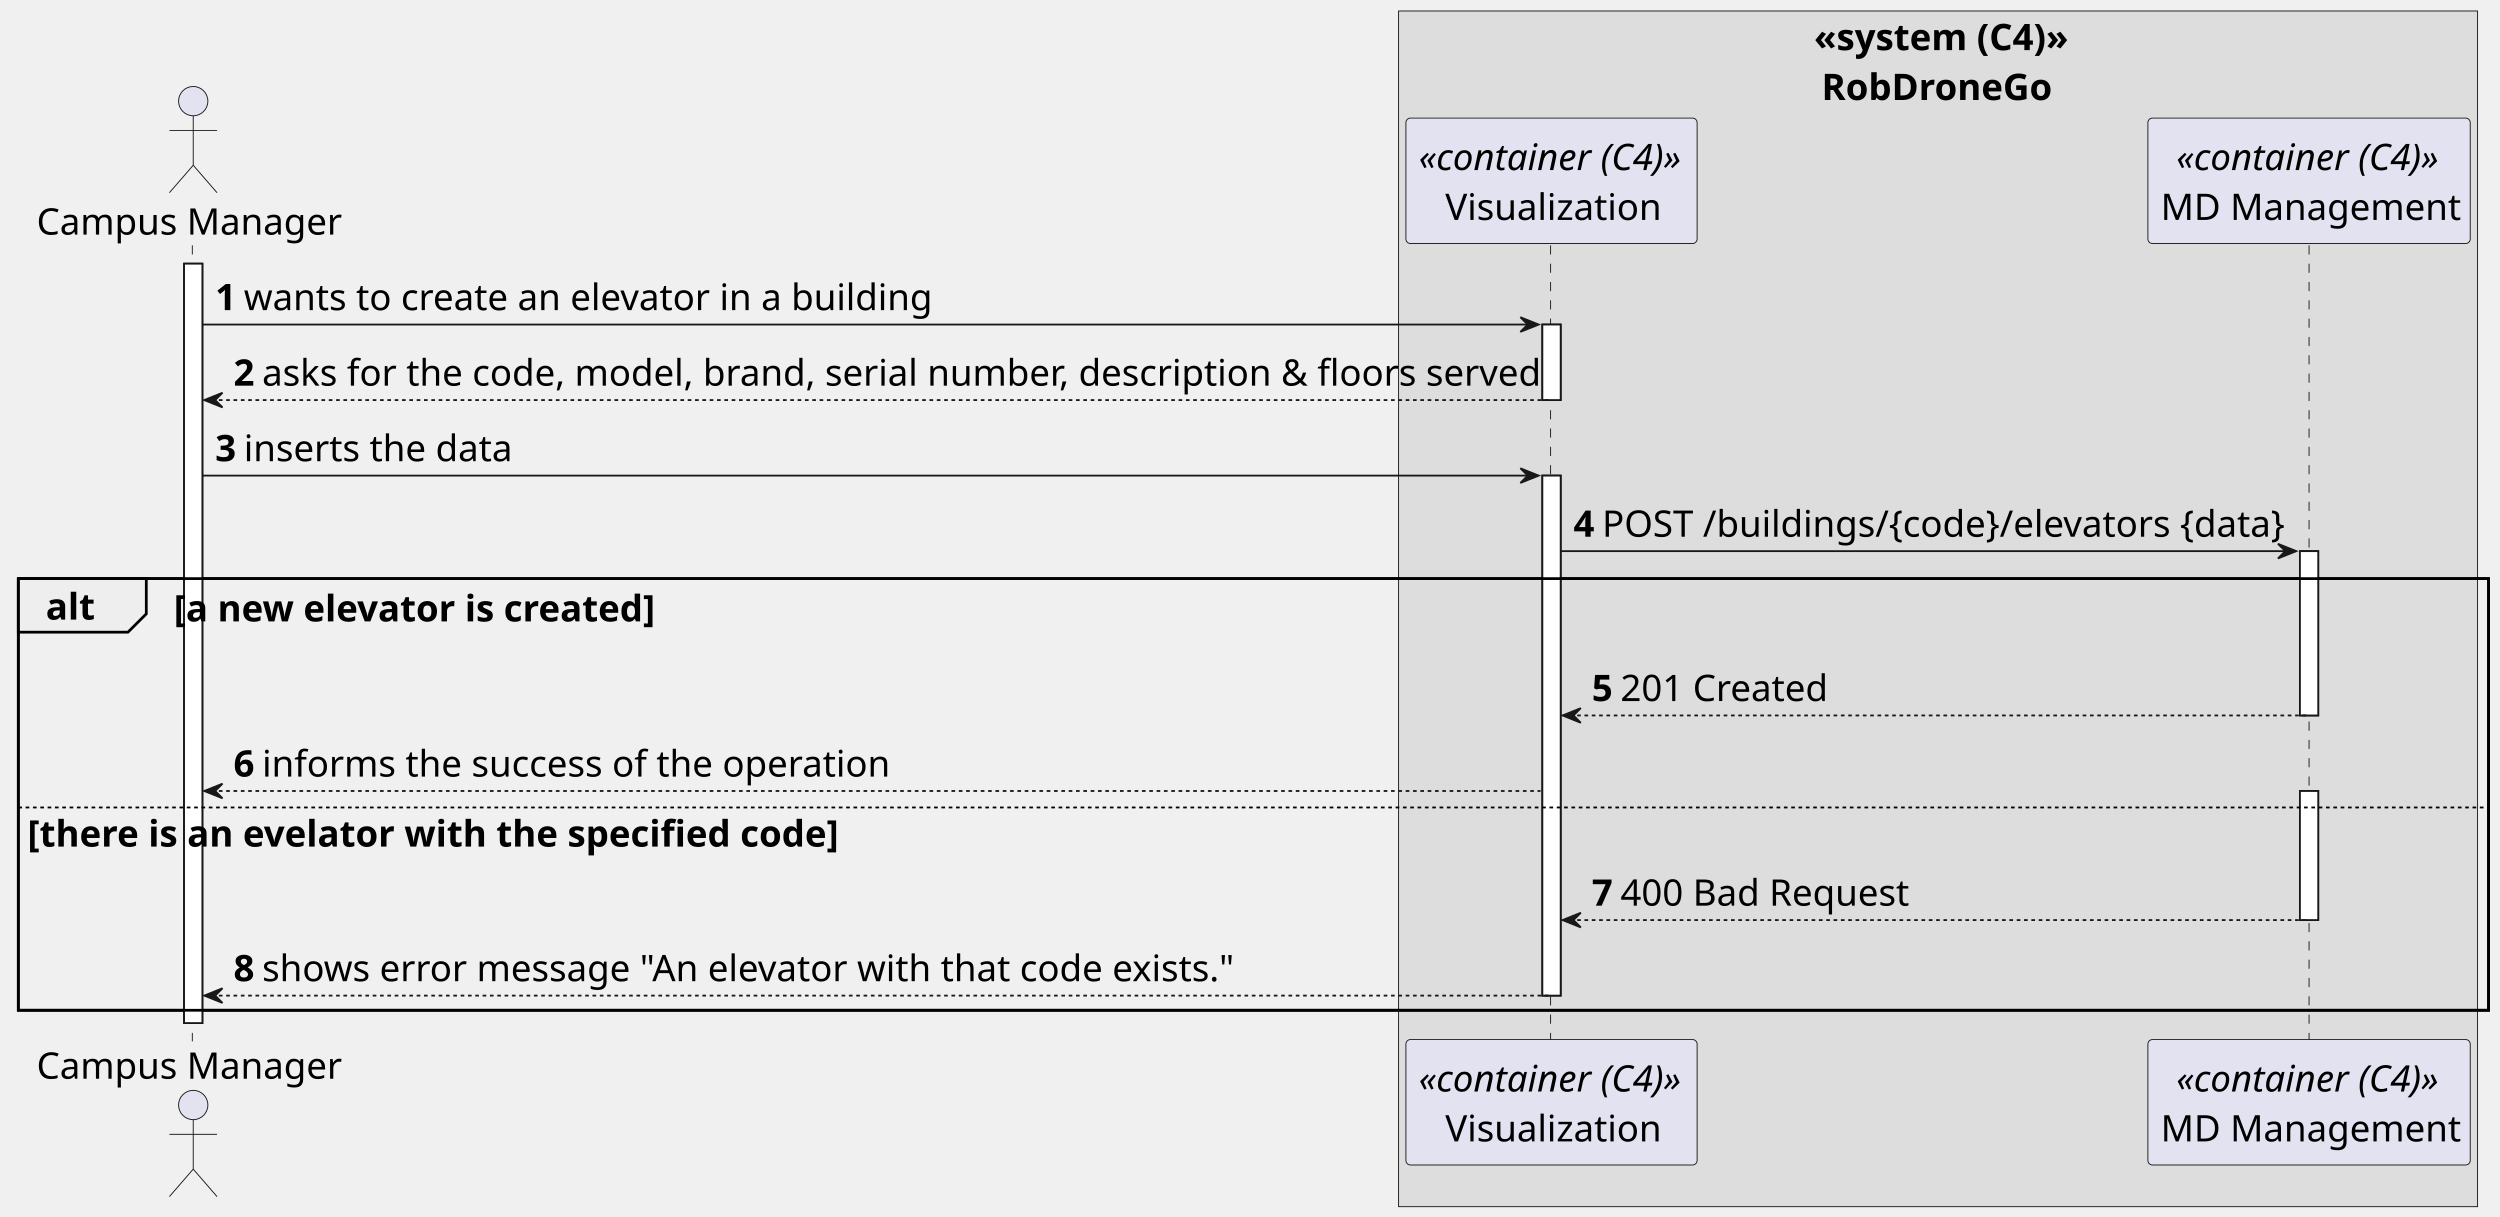
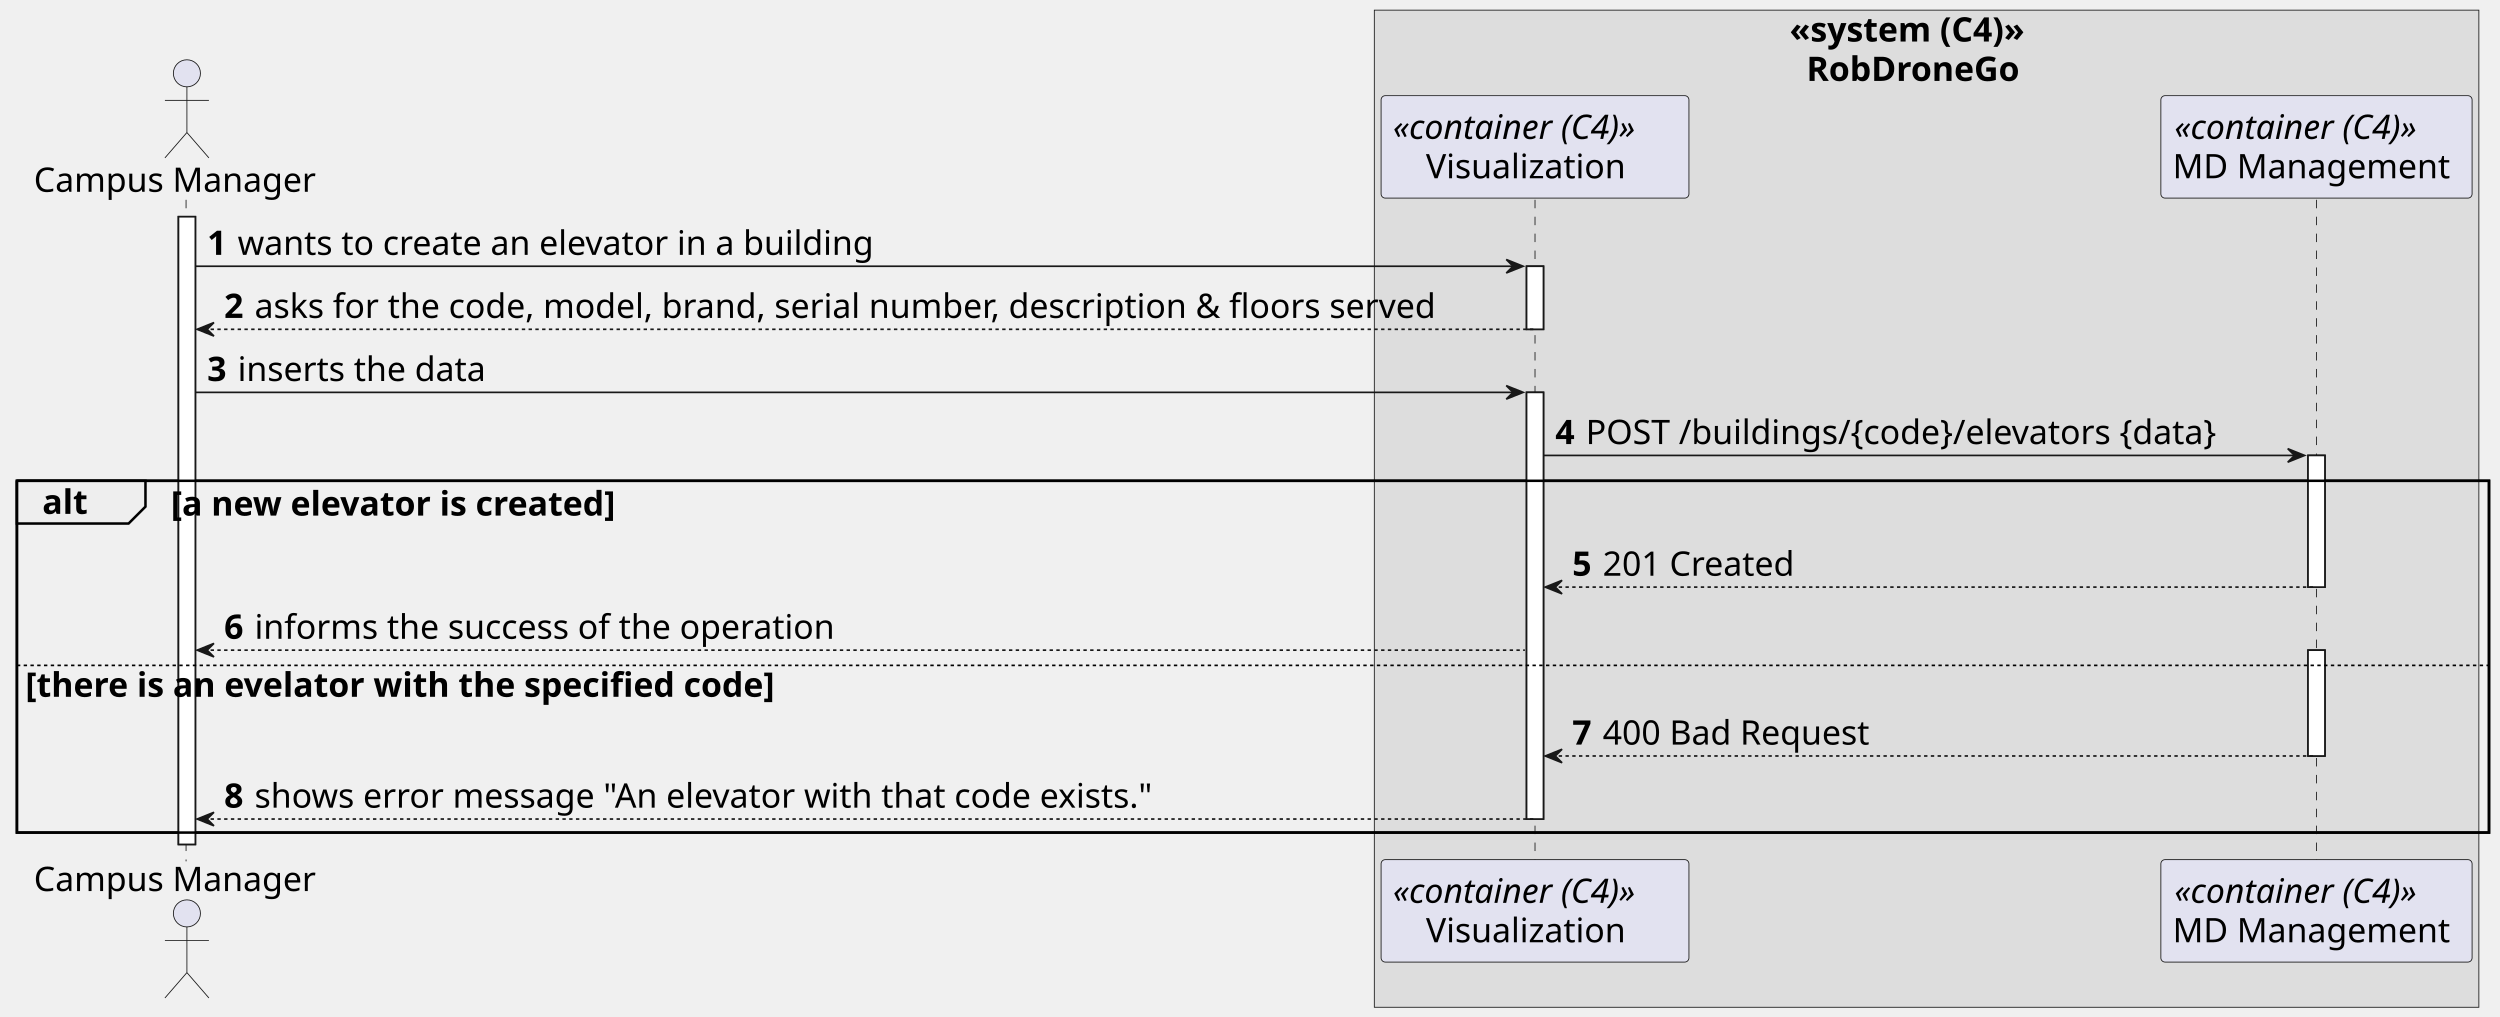
- <svg xmlns="http://www.w3.org/2000/svg" contentStyleType="text/css" height="664px" preserveAspectRatio="none" style="width:1365px;height:664px;background:#FFFFFF;" version="1.1" viewBox="0 0 1365 664" width="1365px" zoomAndPan="magnify">
+ <svg xmlns="http://www.w3.org/2000/svg" contentStyleType="text/css" height="601px" preserveAspectRatio="none" style="width:1478px;height:601px;background:#FFFFFF;" version="1.1" viewBox="0 0 1478 601" width="1478px" zoomAndPan="magnify">
  <defs />
  <g>
-     <rect fill="#DDDDDD" height="652.84" style="stroke:#181818;stroke-width:0.5;" width="589.125" x="763.625" y="6" />
-     <text fill="#000000" font-family="sans-serif" font-size="20" font-weight="bold" lengthAdjust="spacing" textLength="135.5" x="990.438" y="27.38">«system (C4)»</text>
-     <text fill="#000000" font-family="sans-serif" font-size="20" font-weight="bold" lengthAdjust="spacing" textLength="127.25" x="994.562" y="54.62">RobDroneGo</text>
-     <rect fill="#FFFFFF" height="414.64" style="stroke:#181818;stroke-width:1.0;" width="10" x="100.5" y="143.96" />
-     <rect fill="#FFFFFF" height="41.24" style="stroke:#181818;stroke-width:1.0;" width="10" x="842.125" y="177.2" />
-     <rect fill="#FFFFFF" height="283.92" style="stroke:#181818;stroke-width:1.0;" width="10" x="842.125" y="259.68" />
-     <rect fill="#FFFFFF" height="89.72" style="stroke:#181818;stroke-width:1.0;" width="10" x="1255.75" y="300.92" />
-     <rect fill="#FFFFFF" height="70.48" style="stroke:#181818;stroke-width:1.0;" width="10" x="1255.75" y="431.88" />
-     <rect fill="none" height="235.68" style="stroke:#000000;stroke-width:1.5;" width="1348.75" x="10" y="315.92" />
-     <line style="stroke:#181818;stroke-width:0.5;stroke-dasharray:5.0,5.0;" x1="105" x2="105" y1="133.96" y2="568.6" />
-     <line style="stroke:#181818;stroke-width:0.5;stroke-dasharray:5.0,5.0;" x1="846.625" x2="846.625" y1="133.96" y2="568.6" />
-     <line style="stroke:#181818;stroke-width:0.5;stroke-dasharray:5.0,5.0;" x1="1260.75" x2="1260.75" y1="133.96" y2="568.6" />
-     <text fill="#000000" font-family="sans-serif" font-size="20" lengthAdjust="spacing" textLength="165" x="20" y="128.1">Campus Manager</text>
-     <ellipse cx="105.5" cy="55.22" fill="#E2E2F0" rx="8" ry="8" style="stroke:#181818;stroke-width:0.5;" />
-     <path d="M105.5,63.22 L105.5,90.22 M92.5,71.22 L118.5,71.22 M105.5,90.22 L92.5,105.22 M105.5,90.22 L118.5,105.22 " fill="none" style="stroke:#181818;stroke-width:0.5;" />
-     <text fill="#000000" font-family="sans-serif" font-size="20" lengthAdjust="spacing" textLength="165" x="20" y="588.98">Campus Manager</text>
-     <ellipse cx="105.5" cy="603.34" fill="#E2E2F0" rx="8" ry="8" style="stroke:#181818;stroke-width:0.5;" />
-     <path d="M105.5,611.34 L105.5,638.34 M92.5,619.34 L118.5,619.34 M105.5,638.34 L92.5,653.34 M105.5,638.34 L118.5,653.34 " fill="none" style="stroke:#181818;stroke-width:0.5;" />
-     <rect fill="#E2E2F0" height="68.48" rx="2.5" ry="2.5" style="stroke:#181818;stroke-width:0.5;" width="159" x="767.625" y="64.48" />
-     <text fill="#000000" font-family="sans-serif" font-size="20" font-style="italic" lengthAdjust="spacing" textLength="145" x="774.625" y="92.86">«container (C4)»</text>
-     <text fill="#000000" font-family="sans-serif" font-size="20" lengthAdjust="spacing" textLength="116" x="789.125" y="120.1">Visualization</text>
-     <rect fill="#E2E2F0" height="68.48" rx="2.5" ry="2.5" style="stroke:#181818;stroke-width:0.5;" width="159" x="767.625" y="567.6" />
-     <text fill="#000000" font-family="sans-serif" font-size="20" font-style="italic" lengthAdjust="spacing" textLength="145" x="774.625" y="595.98">«container (C4)»</text>
-     <text fill="#000000" font-family="sans-serif" font-size="20" lengthAdjust="spacing" textLength="116" x="789.125" y="623.22">Visualization</text>
-     <rect fill="#E2E2F0" height="68.48" rx="2.5" ry="2.5" style="stroke:#181818;stroke-width:0.5;" width="176" x="1172.75" y="64.48" />
-     <text fill="#000000" font-family="sans-serif" font-size="20" font-style="italic" lengthAdjust="spacing" textLength="145" x="1188.25" y="92.86">«container (C4)»</text>
-     <text fill="#000000" font-family="sans-serif" font-size="20" lengthAdjust="spacing" textLength="162" x="1179.75" y="120.1">MD Management</text>
-     <rect fill="#E2E2F0" height="68.48" rx="2.5" ry="2.5" style="stroke:#181818;stroke-width:0.5;" width="176" x="1172.75" y="567.6" />
-     <text fill="#000000" font-family="sans-serif" font-size="20" font-style="italic" lengthAdjust="spacing" textLength="145" x="1188.25" y="595.98">«container (C4)»</text>
-     <text fill="#000000" font-family="sans-serif" font-size="20" lengthAdjust="spacing" textLength="162" x="1179.75" y="623.22">MD Management</text>
-     <rect fill="#FFFFFF" height="414.64" style="stroke:#181818;stroke-width:1.0;" width="10" x="100.5" y="143.96" />
-     <rect fill="#FFFFFF" height="41.24" style="stroke:#181818;stroke-width:1.0;" width="10" x="842.125" y="177.2" />
-     <rect fill="#FFFFFF" height="283.92" style="stroke:#181818;stroke-width:1.0;" width="10" x="842.125" y="259.68" />
-     <rect fill="#FFFFFF" height="89.72" style="stroke:#181818;stroke-width:1.0;" width="10" x="1255.75" y="300.92" />
-     <rect fill="#FFFFFF" height="70.48" style="stroke:#181818;stroke-width:1.0;" width="10" x="1255.75" y="431.88" />
-     <polygon fill="#181818" points="830.125,173.2,840.125,177.2,830.125,181.2,834.125,177.2" style="stroke:#181818;stroke-width:1.0;" />
-     <line style="stroke:#181818;stroke-width:1.0;" x1="110.5" x2="836.125" y1="177.2" y2="177.2" />
-     <text fill="#000000" font-family="sans-serif" font-size="20" font-weight="bold" lengthAdjust="spacing" textLength="11.625" x="117.5" y="169.34">1</text>
-     <text fill="#000000" font-family="sans-serif" font-size="20" lengthAdjust="spacing" textLength="369" x="133.125" y="169.34">wants to create an elevator in a building</text>
-     <polygon fill="#181818" points="121.5,214.44,111.5,218.44,121.5,222.44,117.5,218.44" style="stroke:#181818;stroke-width:1.0;" />
-     <line style="stroke:#181818;stroke-width:1.0;stroke-dasharray:2.0,2.0;" x1="115.5" x2="846.125" y1="218.44" y2="218.44" />
-     <text fill="#000000" font-family="sans-serif" font-size="20" font-weight="bold" lengthAdjust="spacing" textLength="11.625" x="127.5" y="210.58">2</text>
-     <text fill="#000000" font-family="sans-serif" font-size="20" lengthAdjust="spacing" textLength="692" x="143.125" y="210.58">asks for the code, model, brand, serial number, description &amp; floors served</text>
-     <polygon fill="#181818" points="830.125,255.68,840.125,259.68,830.125,263.68,834.125,259.68" style="stroke:#181818;stroke-width:1.0;" />
-     <line style="stroke:#181818;stroke-width:1.0;" x1="110.5" x2="836.125" y1="259.68" y2="259.68" />
-     <text fill="#000000" font-family="sans-serif" font-size="20" font-weight="bold" lengthAdjust="spacing" textLength="11.625" x="117.5" y="251.82">3</text>
-     <text fill="#000000" font-family="sans-serif" font-size="20" lengthAdjust="spacing" textLength="144" x="133.125" y="251.82">inserts the data</text>
-     <polygon fill="#181818" points="1243.75,296.92,1253.75,300.92,1243.75,304.92,1247.75,300.92" style="stroke:#181818;stroke-width:1.0;" />
-     <line style="stroke:#181818;stroke-width:1.0;" x1="852.125" x2="1249.75" y1="300.92" y2="300.92" />
-     <text fill="#000000" font-family="sans-serif" font-size="20" font-weight="bold" lengthAdjust="spacing" textLength="11.625" x="859.125" y="293.06">4</text>
-     <text fill="#000000" font-family="sans-serif" font-size="20" lengthAdjust="spacing" textLength="369" x="874.75" y="293.06">POST /buildings/{code}/elevators {data}</text>
-     <path d="M10,315.92 L79.875,315.92 L79.875,335.16 L69.875,345.16 L10,345.16 L10,315.92 " fill="#EEEEEE" style="stroke:#000000;stroke-width:1.5;" />
-     <rect fill="none" height="235.68" style="stroke:#000000;stroke-width:1.5;" width="1348.75" x="10" y="315.92" />
-     <text fill="#000000" font-family="sans-serif" font-size="20" font-weight="bold" lengthAdjust="spacing" textLength="24.875" x="25" y="338.3">alt</text>
-     <text fill="#000000" font-family="sans-serif" font-size="20" font-weight="bold" lengthAdjust="spacing" textLength="258.375" x="94.875" y="339.3">[a new elevator is created]</text>
-     <polygon fill="#181818" points="863.125,386.64,853.125,390.64,863.125,394.64,859.125,390.64" style="stroke:#181818;stroke-width:1.0;" />
-     <line style="stroke:#181818;stroke-width:1.0;stroke-dasharray:2.0,2.0;" x1="857.125" x2="1259.75" y1="390.64" y2="390.64" />
-     <text fill="#000000" font-family="sans-serif" font-size="20" font-weight="bold" lengthAdjust="spacing" textLength="11.625" x="869.125" y="382.78">5</text>
-     <text fill="#000000" font-family="sans-serif" font-size="20" lengthAdjust="spacing" textLength="111" x="884.75" y="382.78">201 Created</text>
-     <polygon fill="#181818" points="121.5,427.88,111.5,431.88,121.5,435.88,117.5,431.88" style="stroke:#181818;stroke-width:1.0;" />
-     <line style="stroke:#181818;stroke-width:1.0;stroke-dasharray:2.0,2.0;" x1="115.5" x2="841.125" y1="431.88" y2="431.88" />
-     <text fill="#000000" font-family="sans-serif" font-size="20" font-weight="bold" lengthAdjust="spacing" textLength="11.625" x="127.5" y="424.02">6</text>
-     <text fill="#000000" font-family="sans-serif" font-size="20" lengthAdjust="spacing" textLength="340" x="143.125" y="424.02">informs the success of the operation</text>
-     <line style="stroke:#000000;stroke-width:1.0;stroke-dasharray:2.0,2.0;" x1="10" x2="1358.75" y1="440.88" y2="440.88" />
-     <text fill="#000000" font-family="sans-serif" font-size="20" font-weight="bold" lengthAdjust="spacing" textLength="433.375" x="15" y="462.26">[there is an evelator with the specified code]</text>
-     <polygon fill="#181818" points="863.125,498.36,853.125,502.36,863.125,506.36,859.125,502.36" style="stroke:#181818;stroke-width:1.0;" />
-     <line style="stroke:#181818;stroke-width:1.0;stroke-dasharray:2.0,2.0;" x1="857.125" x2="1259.75" y1="502.36" y2="502.36" />
-     <text fill="#000000" font-family="sans-serif" font-size="20" font-weight="bold" lengthAdjust="spacing" textLength="11.625" x="869.125" y="494.5">7</text>
-     <text fill="#000000" font-family="sans-serif" font-size="20" lengthAdjust="spacing" textLength="154" x="884.75" y="494.5">400 Bad Request</text>
-     <polygon fill="#181818" points="121.5,539.6,111.5,543.6,121.5,547.6,117.5,543.6" style="stroke:#181818;stroke-width:1.0;" />
-     <line style="stroke:#181818;stroke-width:1.0;stroke-dasharray:2.0,2.0;" x1="115.5" x2="846.125" y1="543.6" y2="543.6" />
-     <text fill="#000000" font-family="sans-serif" font-size="20" font-weight="bold" lengthAdjust="spacing" textLength="11.625" x="127.5" y="535.74">8</text>
-     <text fill="#000000" font-family="sans-serif" font-size="20" lengthAdjust="spacing" textLength="528" x="143.125" y="535.74">shows error message "An elevator with that code exists."</text>
+     <rect fill="#DDDDDD" height="589.5" style="stroke:#181818;stroke-width:0.5;" width="653" x="812.5" y="6" />
+     <text fill="#000000" font-family="sans-serif" font-size="20" font-weight="bold" lengthAdjust="spacing" textLength="162" x="1058" y="24.564">«system (C4)»</text>
+     <text fill="#000000" font-family="sans-serif" font-size="20" font-weight="bold" lengthAdjust="spacing" textLength="142" x="1068" y="47.846">RobDroneGo</text>
+     <rect fill="#FFFFFF" height="371.094" style="stroke:#181818;stroke-width:1.0;" width="10" x="105.5" y="128.125" />
+     <rect fill="#FFFFFF" height="37.281" style="stroke:#181818;stroke-width:1.0;" width="10" x="902.5" y="157.406" />
+     <rect fill="#FFFFFF" height="252.25" style="stroke:#181818;stroke-width:1.0;" width="10" x="902.5" y="231.969" />
+     <rect fill="#FFFFFF" height="77.844" style="stroke:#181818;stroke-width:1.0;" width="10" x="1364.5" y="269.25" />
+     <rect fill="#FFFFFF" height="62.562" style="stroke:#181818;stroke-width:1.0;" width="10" x="1364.5" y="384.375" />
+     <rect fill="none" height="207.969" style="stroke:#000000;stroke-width:1.5;" width="1461.5" x="10" y="284.25" />
+     <line style="stroke:#181818;stroke-width:0.5;stroke-dasharray:5.0,5.0;" x1="110" x2="110" y1="118.125" y2="509.219" />
+     <line style="stroke:#181818;stroke-width:0.5;stroke-dasharray:5.0,5.0;" x1="907.5" x2="907.5" y1="118.125" y2="509.219" />
+     <line style="stroke:#181818;stroke-width:0.5;stroke-dasharray:5.0,5.0;" x1="1369.5" x2="1369.5" y1="118.125" y2="509.219" />
+     <text fill="#000000" font-family="sans-serif" font-size="20" lengthAdjust="spacing" textLength="175" x="20" y="113.408">Campus Manager</text>
+     <ellipse cx="110.5" cy="43.344" fill="#E2E2F0" rx="8" ry="8" style="stroke:#181818;stroke-width:0.5;" />
+     <path d="M110.5,51.344 L110.5,78.344 M97.5,59.344 L123.5,59.344 M110.5,78.344 L97.5,93.344 M110.5,78.344 L123.5,93.344 " fill="none" style="stroke:#181818;stroke-width:0.5;" />
+     <text fill="#000000" font-family="sans-serif" font-size="20" lengthAdjust="spacing" textLength="175" x="20" y="526.783">Campus Manager</text>
+     <ellipse cx="110.5" cy="540" fill="#E2E2F0" rx="8" ry="8" style="stroke:#181818;stroke-width:0.5;" />
+     <path d="M110.5,548 L110.5,575 M97.5,556 L123.5,556 M110.5,575 L97.5,590 M110.5,575 L123.5,590 " fill="none" style="stroke:#181818;stroke-width:0.5;" />
+     <rect fill="#E2E2F0" height="60.562" rx="2.5" ry="2.5" style="stroke:#181818;stroke-width:0.5;" width="182" x="816.5" y="56.562" />
+     <text fill="#000000" font-family="sans-serif" font-size="20" font-style="italic" lengthAdjust="spacing" textLength="168" x="823.5" y="82.127">«container (C4)»</text>
+     <text fill="#000000" font-family="sans-serif" font-size="20" lengthAdjust="spacing" textLength="129" x="843" y="105.408">Visualization</text>
+     <rect fill="#E2E2F0" height="60.562" rx="2.5" ry="2.5" style="stroke:#181818;stroke-width:0.5;" width="182" x="816.5" y="508.219" />
+     <text fill="#000000" font-family="sans-serif" font-size="20" font-style="italic" lengthAdjust="spacing" textLength="168" x="823.5" y="533.783">«container (C4)»</text>
+     <text fill="#000000" font-family="sans-serif" font-size="20" lengthAdjust="spacing" textLength="129" x="843" y="557.064">Visualization</text>
+     <rect fill="#E2E2F0" height="60.562" rx="2.5" ry="2.5" style="stroke:#181818;stroke-width:0.5;" width="184" x="1277.5" y="56.562" />
+     <text fill="#000000" font-family="sans-serif" font-size="20" font-style="italic" lengthAdjust="spacing" textLength="168" x="1285.5" y="82.127">«container (C4)»</text>
+     <text fill="#000000" font-family="sans-serif" font-size="20" lengthAdjust="spacing" textLength="170" x="1284.5" y="105.408">MD Management</text>
+     <rect fill="#E2E2F0" height="60.562" rx="2.5" ry="2.5" style="stroke:#181818;stroke-width:0.5;" width="184" x="1277.5" y="508.219" />
+     <text fill="#000000" font-family="sans-serif" font-size="20" font-style="italic" lengthAdjust="spacing" textLength="168" x="1285.5" y="533.783">«container (C4)»</text>
+     <text fill="#000000" font-family="sans-serif" font-size="20" lengthAdjust="spacing" textLength="170" x="1284.5" y="557.064">MD Management</text>
+     <rect fill="#FFFFFF" height="371.094" style="stroke:#181818;stroke-width:1.0;" width="10" x="105.5" y="128.125" />
+     <rect fill="#FFFFFF" height="37.281" style="stroke:#181818;stroke-width:1.0;" width="10" x="902.5" y="157.406" />
+     <rect fill="#FFFFFF" height="252.25" style="stroke:#181818;stroke-width:1.0;" width="10" x="902.5" y="231.969" />
+     <rect fill="#FFFFFF" height="77.844" style="stroke:#181818;stroke-width:1.0;" width="10" x="1364.5" y="269.25" />
+     <rect fill="#FFFFFF" height="62.562" style="stroke:#181818;stroke-width:1.0;" width="10" x="1364.5" y="384.375" />
+     <polygon fill="#181818" points="890.5,153.406,900.5,157.406,890.5,161.406,894.5,157.406" style="stroke:#181818;stroke-width:1.0;" />
+     <line style="stroke:#181818;stroke-width:1.0;" x1="115.5" x2="896.5" y1="157.406" y2="157.406" />
+     <text fill="#000000" font-family="sans-serif" font-size="20" font-weight="bold" lengthAdjust="spacing" textLength="14" x="122.5" y="150.69">1</text>
+     <text fill="#000000" font-family="sans-serif" font-size="20" lengthAdjust="spacing" textLength="405" x="140.5" y="150.69">wants to create an elevator in a building</text>
+     <polygon fill="#181818" points="126.5,190.688,116.5,194.688,126.5,198.688,122.5,194.688" style="stroke:#181818;stroke-width:1.0;" />
+     <line style="stroke:#181818;stroke-width:1.0;stroke-dasharray:2.0,2.0;" x1="120.5" x2="906.5" y1="194.688" y2="194.688" />
+     <text fill="#000000" font-family="sans-serif" font-size="20" font-weight="bold" lengthAdjust="spacing" textLength="14" x="132.5" y="187.971">2</text>
+     <text fill="#000000" font-family="sans-serif" font-size="20" lengthAdjust="spacing" textLength="745" x="150.5" y="187.971">asks for the code, model, brand, serial number, description &amp; floors served</text>
+     <polygon fill="#181818" points="890.5,227.969,900.5,231.969,890.5,235.969,894.5,231.969" style="stroke:#181818;stroke-width:1.0;" />
+     <line style="stroke:#181818;stroke-width:1.0;" x1="115.5" x2="896.5" y1="231.969" y2="231.969" />
+     <text fill="#000000" font-family="sans-serif" font-size="20" font-weight="bold" lengthAdjust="spacing" textLength="14" x="122.5" y="225.252">3</text>
+     <text fill="#000000" font-family="sans-serif" font-size="20" lengthAdjust="spacing" textLength="157" x="140.5" y="225.252">inserts the data</text>
+     <polygon fill="#181818" points="1352.5,265.25,1362.5,269.25,1352.5,273.25,1356.5,269.25" style="stroke:#181818;stroke-width:1.0;" />
+     <line style="stroke:#181818;stroke-width:1.0;" x1="912.5" x2="1358.5" y1="269.25" y2="269.25" />
+     <text fill="#000000" font-family="sans-serif" font-size="20" font-weight="bold" lengthAdjust="spacing" textLength="14" x="919.5" y="262.533">4</text>
+     <text fill="#000000" font-family="sans-serif" font-size="20" lengthAdjust="spacing" textLength="415" x="937.5" y="262.533">POST /buildings/{code}/elevators {data}</text>
+     <path d="M10,284.25 L86,284.25 L86,299.531 L76,309.531 L10,309.531 L10,284.25 " fill="#EEEEEE" style="stroke:#000000;stroke-width:1.5;" />
+     <rect fill="none" height="207.969" style="stroke:#000000;stroke-width:1.5;" width="1461.5" x="10" y="284.25" />
+     <text fill="#000000" font-family="sans-serif" font-size="20" font-weight="bold" lengthAdjust="spacing" textLength="31" x="25" y="303.815">alt</text>
+     <text fill="#000000" font-family="sans-serif" font-size="20" font-weight="bold" lengthAdjust="spacing" textLength="309" x="101" y="304.815">[a new elevator is created]</text>
+     <polygon fill="#181818" points="923.5,343.094,913.5,347.094,923.5,351.094,919.5,347.094" style="stroke:#181818;stroke-width:1.0;" />
+     <line style="stroke:#181818;stroke-width:1.0;stroke-dasharray:2.0,2.0;" x1="917.5" x2="1368.5" y1="347.094" y2="347.094" />
+     <text fill="#000000" font-family="sans-serif" font-size="20" font-weight="bold" lengthAdjust="spacing" textLength="14" x="929.5" y="340.377">5</text>
+     <text fill="#000000" font-family="sans-serif" font-size="20" lengthAdjust="spacing" textLength="124" x="947.5" y="340.377">201 Created</text>
+     <polygon fill="#181818" points="126.5,380.375,116.5,384.375,126.5,388.375,122.5,384.375" style="stroke:#181818;stroke-width:1.0;" />
+     <line style="stroke:#181818;stroke-width:1.0;stroke-dasharray:2.0,2.0;" x1="120.5" x2="901.5" y1="384.375" y2="384.375" />
+     <text fill="#000000" font-family="sans-serif" font-size="20" font-weight="bold" lengthAdjust="spacing" textLength="14" x="132.5" y="377.658">6</text>
+     <text fill="#000000" font-family="sans-serif" font-size="20" lengthAdjust="spacing" textLength="364" x="150.5" y="377.658">informs the success of the operation</text>
+     <line style="stroke:#000000;stroke-width:1.0;stroke-dasharray:2.0,2.0;" x1="10" x2="1471.5" y1="393.375" y2="393.375" />
+     <text fill="#000000" font-family="sans-serif" font-size="20" font-weight="bold" lengthAdjust="spacing" textLength="516" x="15" y="411.94">[there is an evelator with the specified code]</text>
+     <polygon fill="#181818" points="923.5,442.938,913.5,446.938,923.5,450.938,919.5,446.938" style="stroke:#181818;stroke-width:1.0;" />
+     <line style="stroke:#181818;stroke-width:1.0;stroke-dasharray:2.0,2.0;" x1="917.5" x2="1368.5" y1="446.938" y2="446.938" />
+     <text fill="#000000" font-family="sans-serif" font-size="20" font-weight="bold" lengthAdjust="spacing" textLength="14" x="929.5" y="440.221">7</text>
+     <text fill="#000000" font-family="sans-serif" font-size="20" lengthAdjust="spacing" textLength="172" x="947.5" y="440.221">400 Bad Request</text>
+     <polygon fill="#181818" points="126.5,480.219,116.5,484.219,126.5,488.219,122.5,484.219" style="stroke:#181818;stroke-width:1.0;" />
+     <line style="stroke:#181818;stroke-width:1.0;stroke-dasharray:2.0,2.0;" x1="120.5" x2="906.5" y1="484.219" y2="484.219" />
+     <text fill="#000000" font-family="sans-serif" font-size="20" font-weight="bold" lengthAdjust="spacing" textLength="14" x="132.5" y="477.502">8</text>
+     <text fill="#000000" font-family="sans-serif" font-size="20" lengthAdjust="spacing" textLength="571" x="150.5" y="477.502">shows error message "An elevator with that code exists."</text>
  </g>
</svg>
